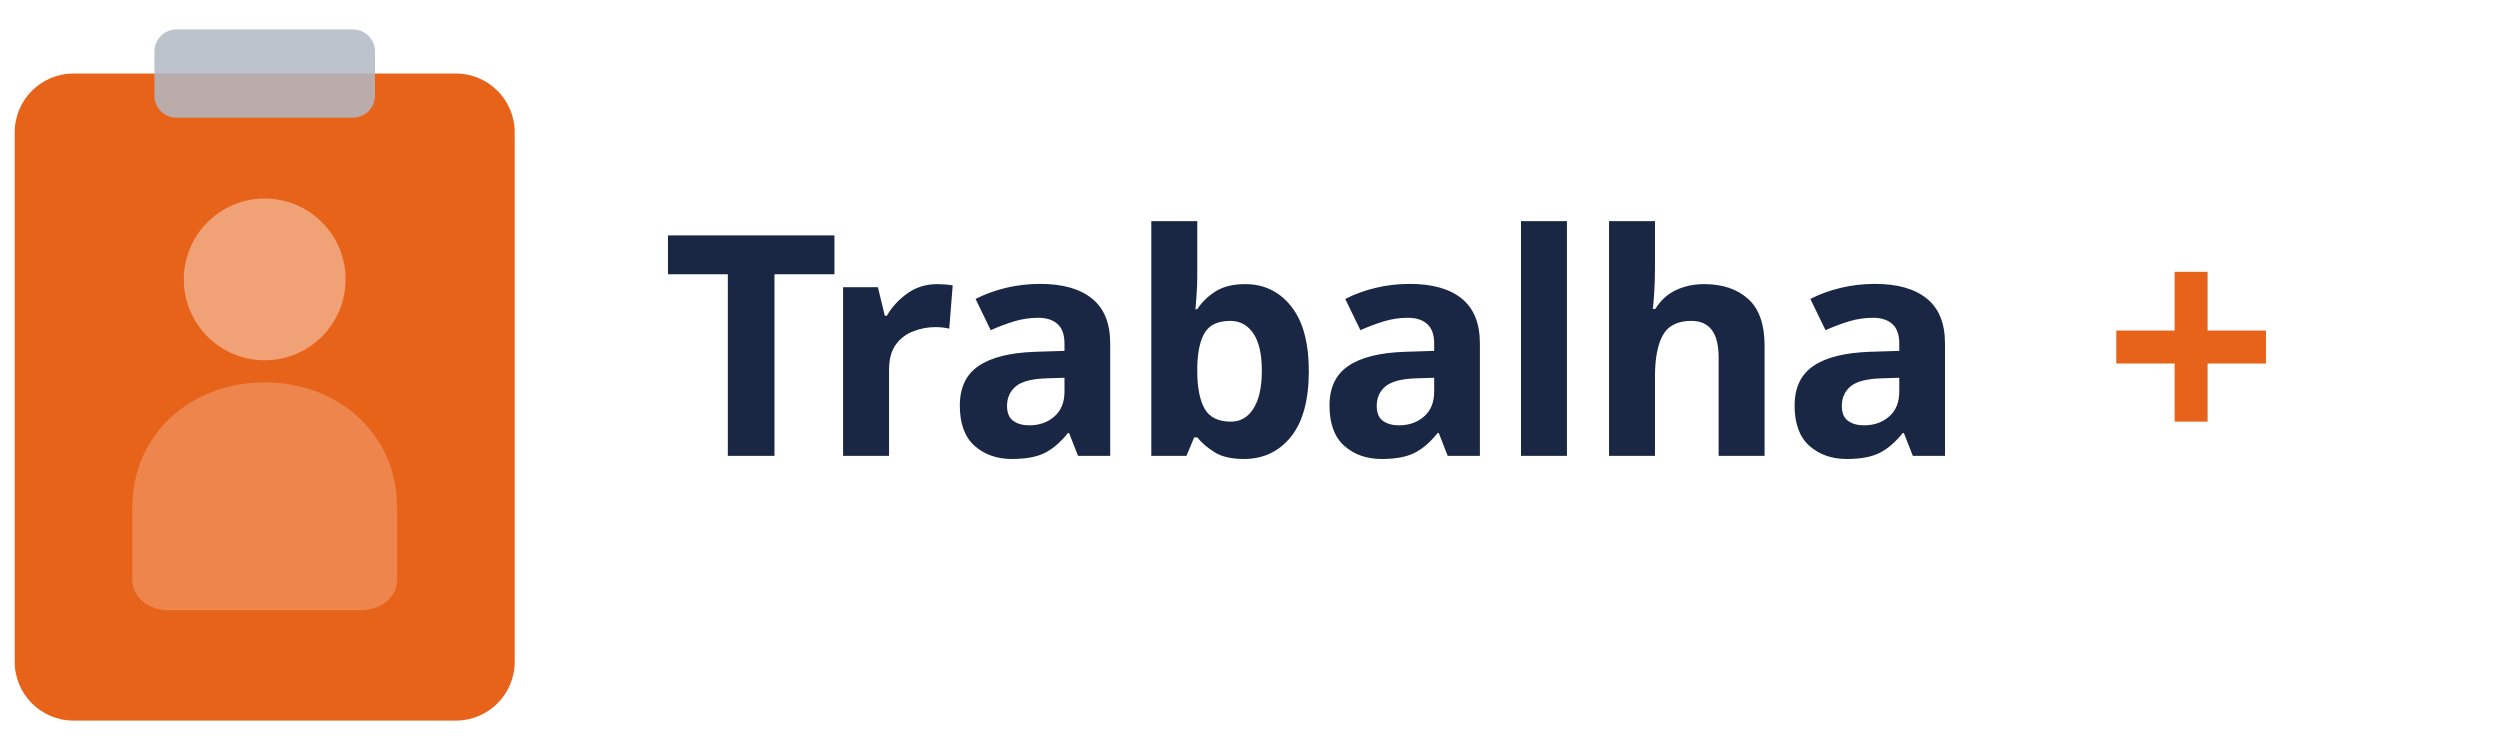
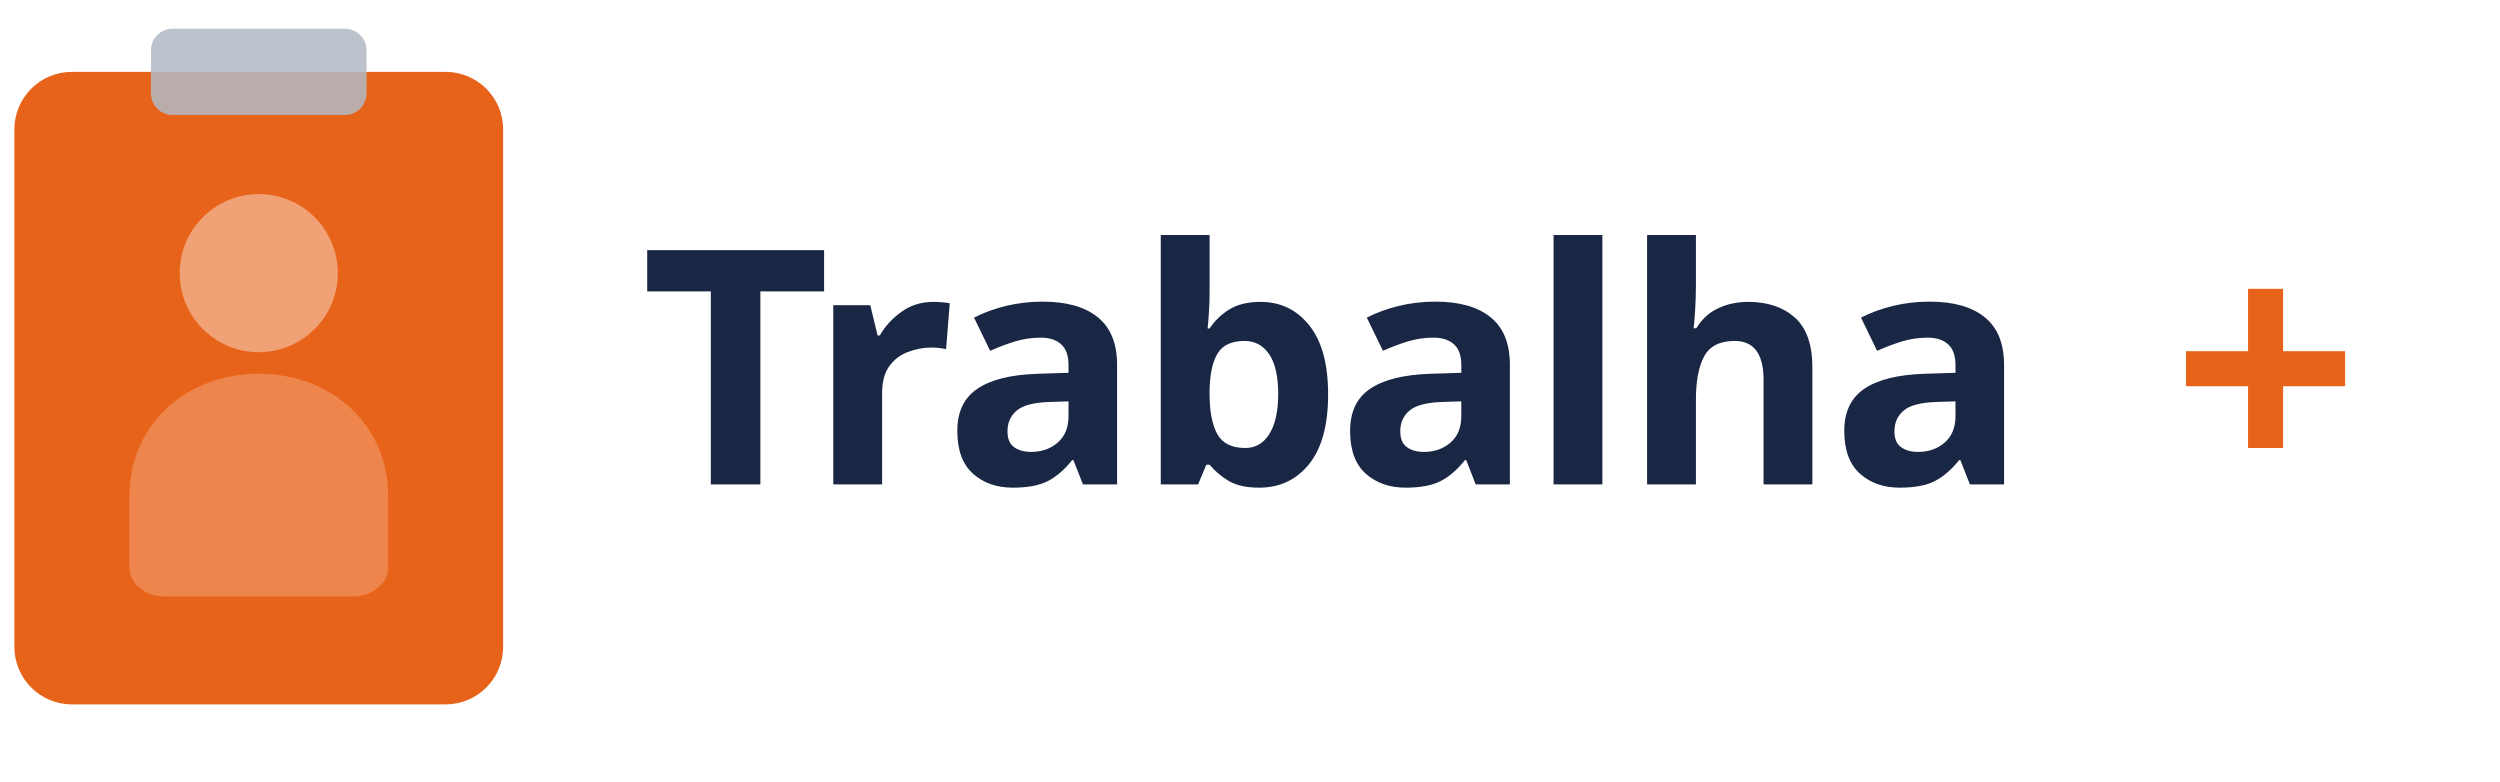
- <svg xmlns="http://www.w3.org/2000/svg" viewBox="0 0 340 100" fill="none">
-   <g>
+ <svg xmlns="http://www.w3.org/2000/svg" viewBox="0 0 320 100" fill="none">
+   <g transform="scale(0.92)">
    <rect x="2" y="10" width="68" height="88" rx="8" fill="#E8631A" />
    <rect x="21" y="4" width="30" height="12" rx="3" fill="#B0B8C4" opacity="0.85" />
    <circle cx="36" cy="38" r="11" fill="rgba(255,255,255,0.4)" />
    <path d="M18 69 C18 59, 26 52, 36 52 C46 52, 54 59, 54 69 L54 79 C54 81, 52 83, 49 83 L23 83 C20 83, 18 81, 18 79Z" fill="rgba(255,255,255,0.22)" />
  </g>
-   <text x="90" y="62" font-family="Nunito, sans-serif" font-weight="800" font-size="42" letter-spacing="-0.02em" fill="#1A2744">Trabalha</text>
-   <text x="286" y="62" font-family="Nunito, sans-serif" font-weight="800" font-size="42" letter-spacing="-0.02em" fill="#E8631A">+</text>
+   <text x="82" y="62" font-family="Nunito, sans-serif" font-weight="800" font-size="42" letter-spacing="-0.02em" fill="#1A2744">Trabalha</text>
+   <text x="278" y="62" font-family="Nunito, sans-serif" font-weight="800" font-size="42" letter-spacing="-0.02em" fill="#E8631A">+</text>
</svg>
